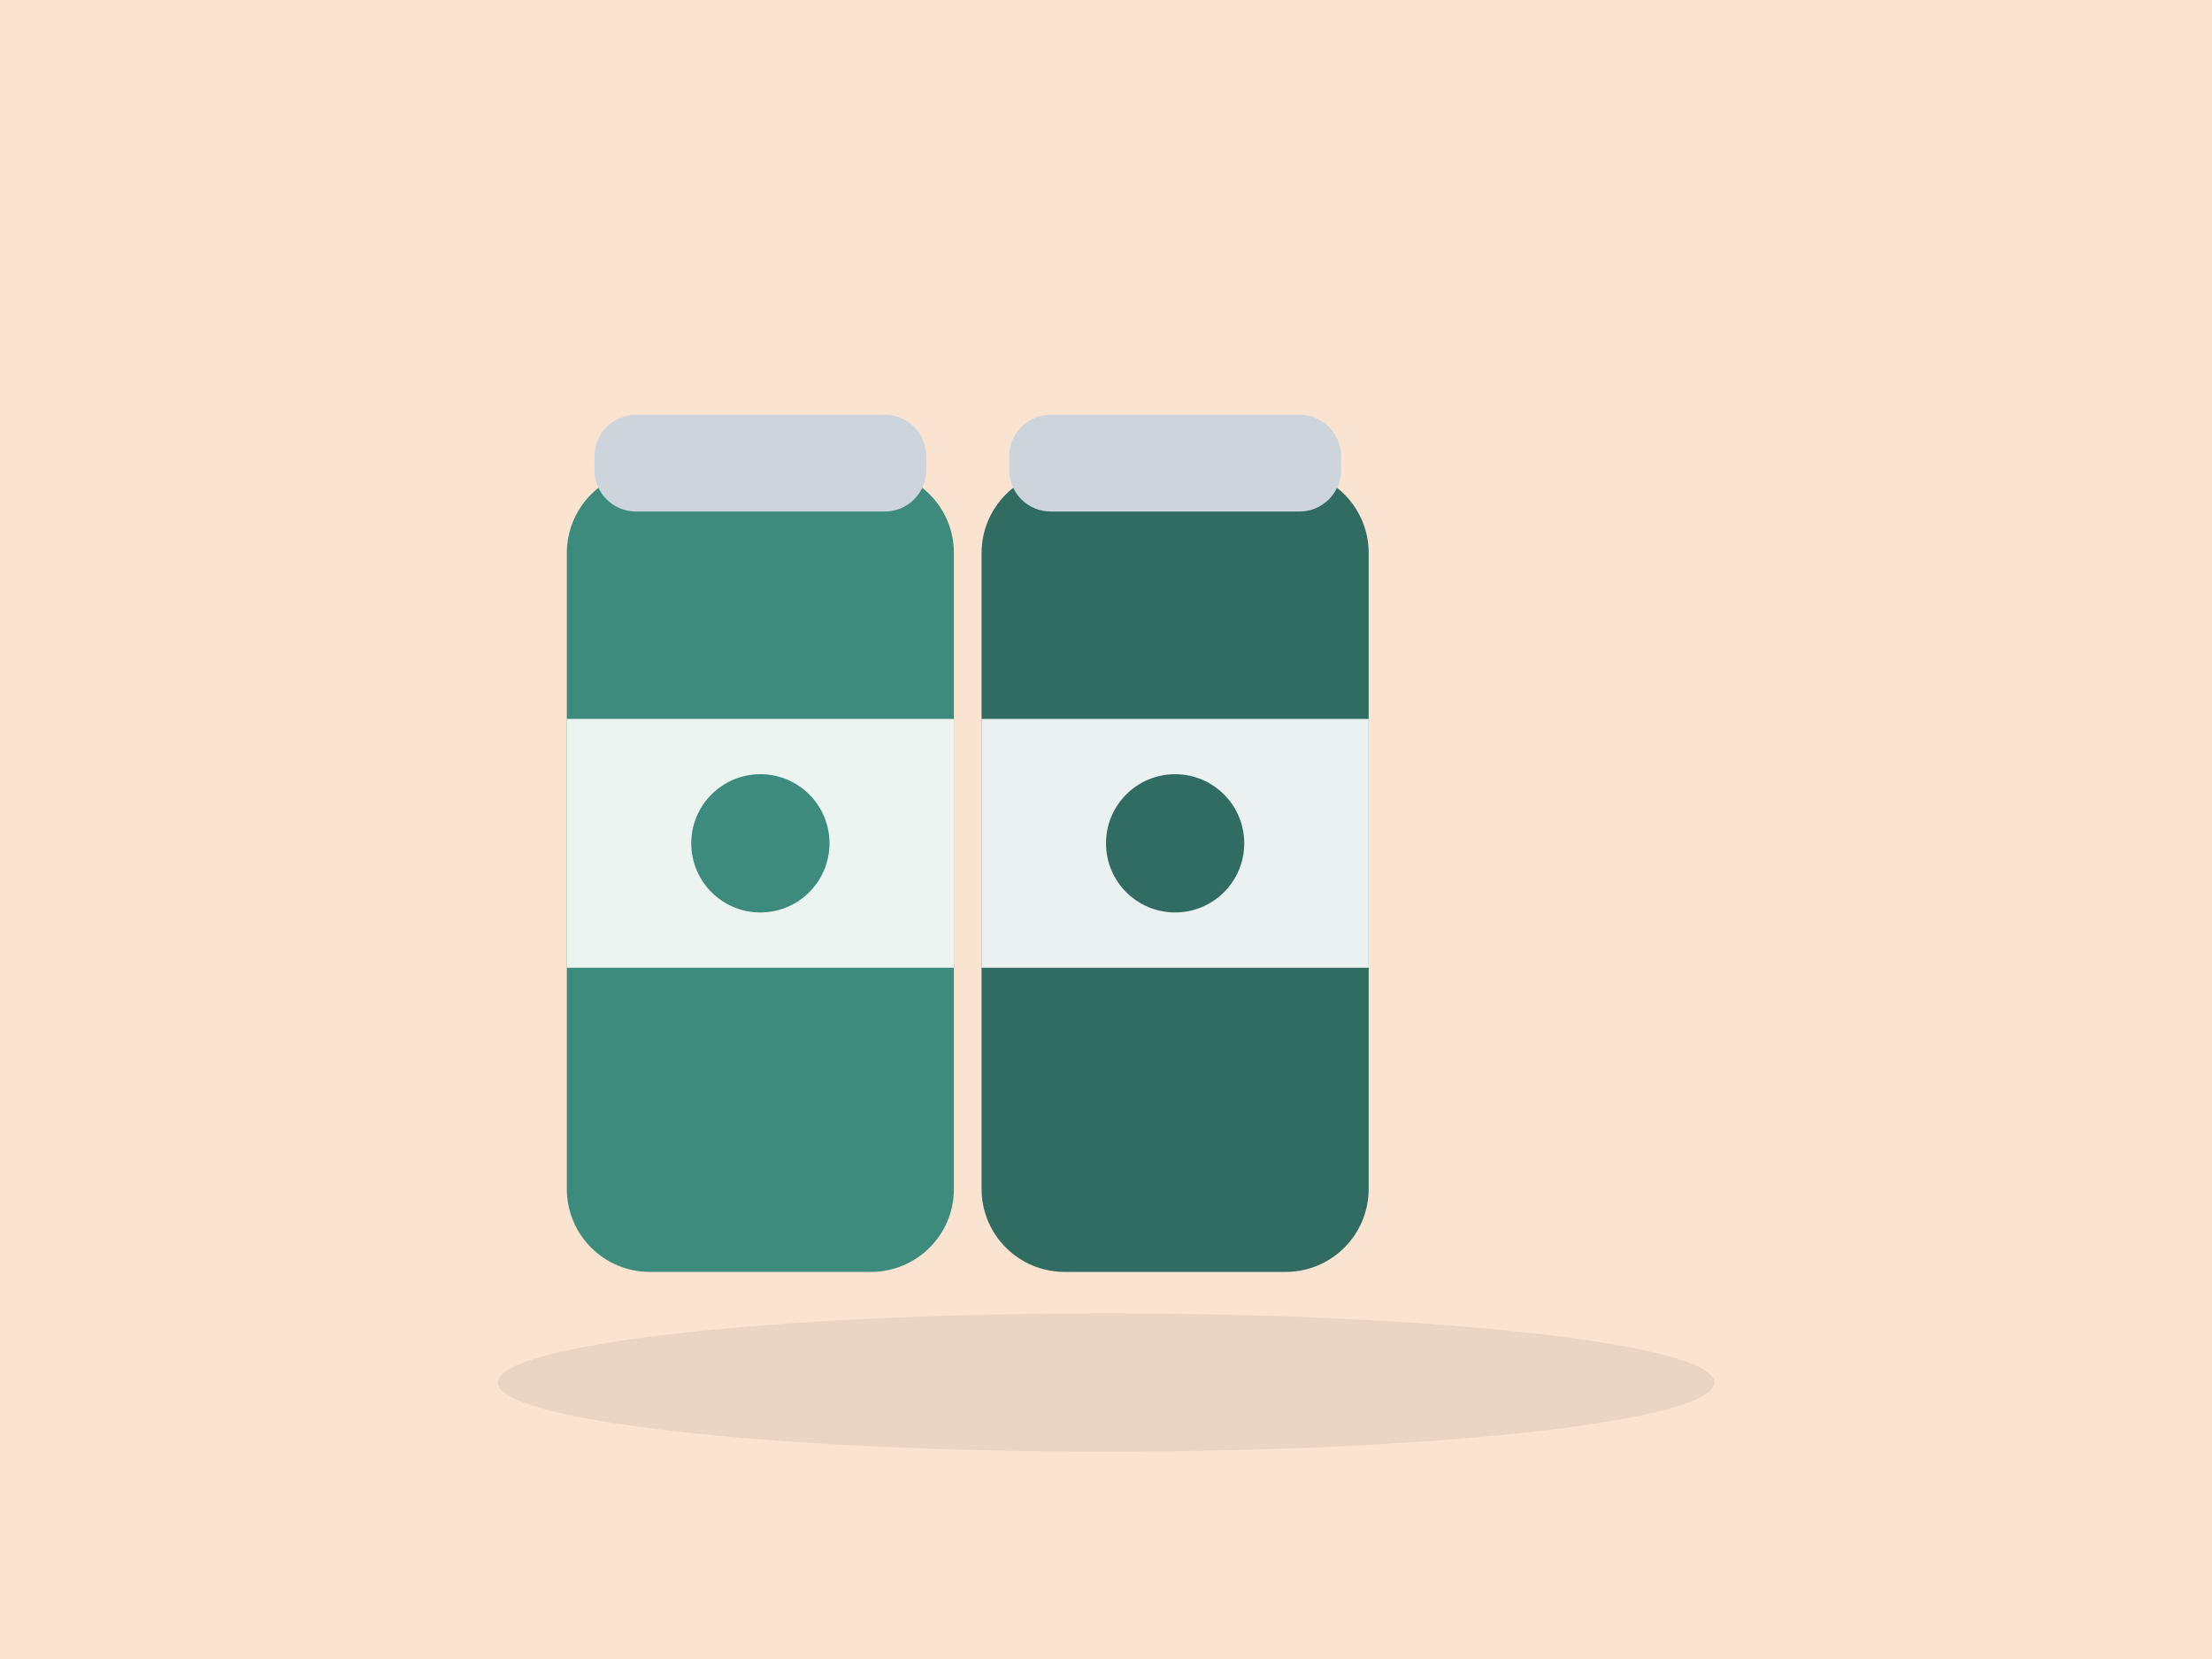
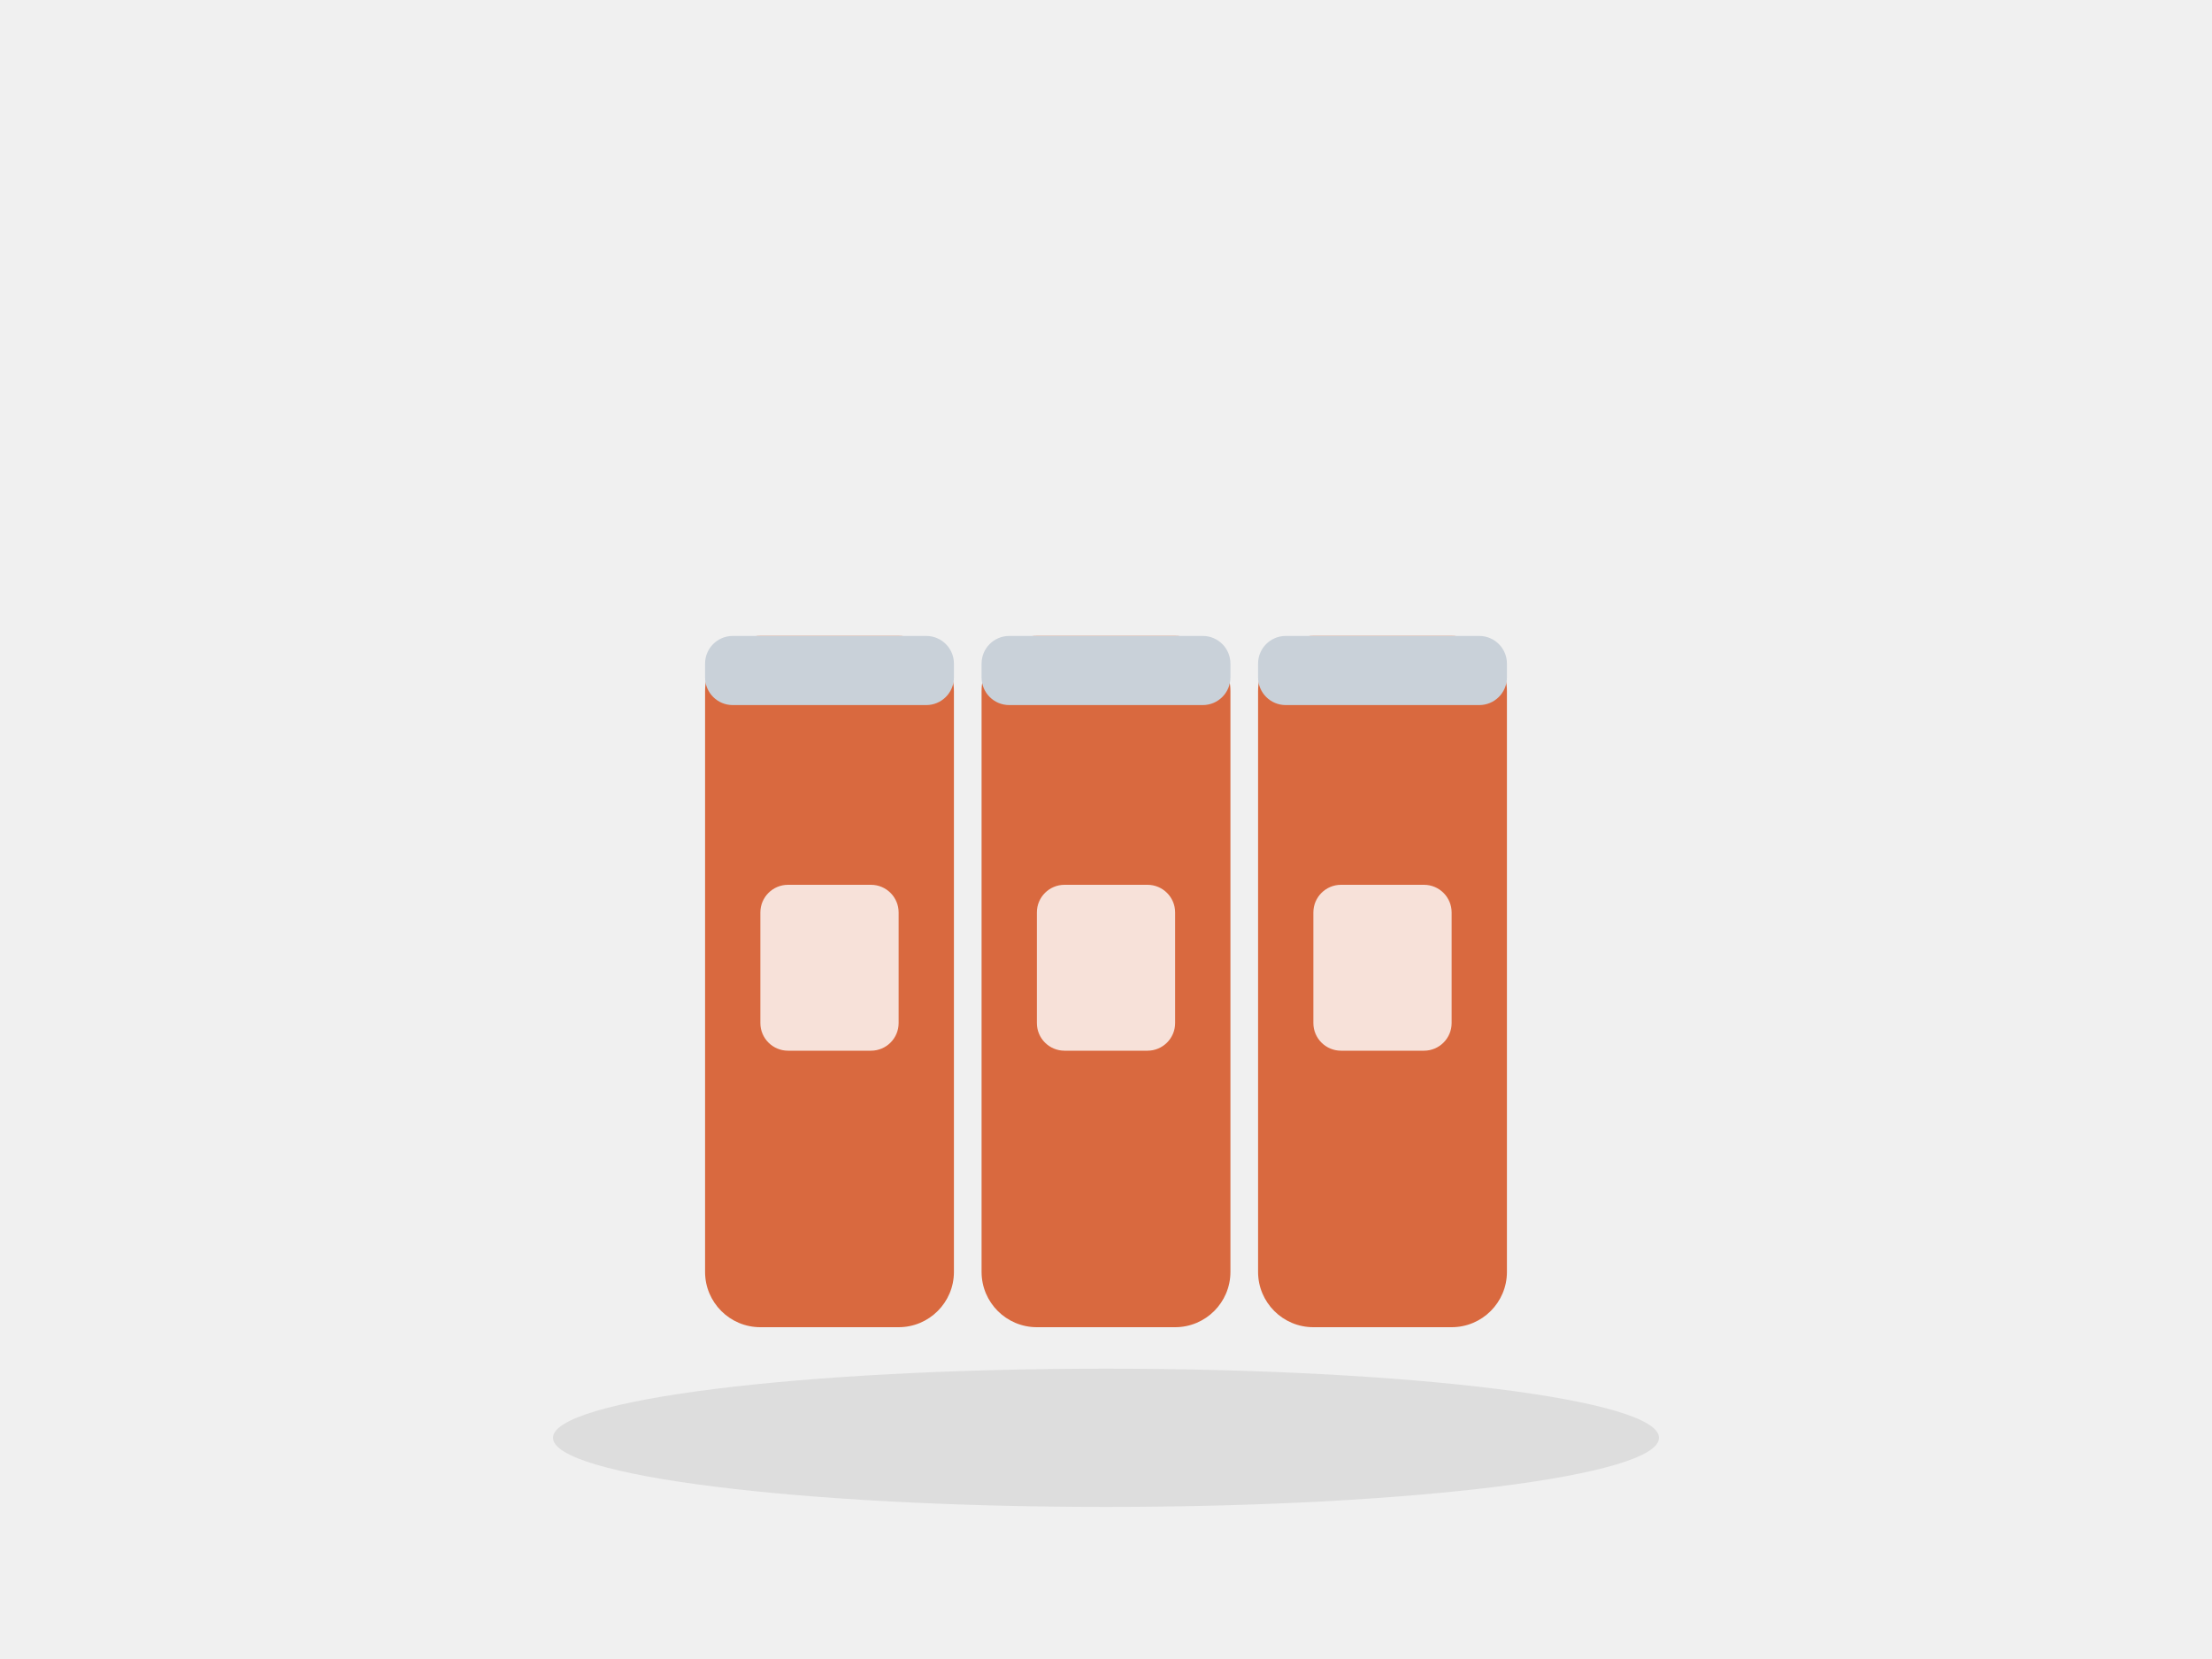
- <svg xmlns="http://www.w3.org/2000/svg" viewBox="0 0 160 120" width="160" height="120" role="img">
-   <rect x="0" y="0" width="160" height="120" rx="0" fill="#FBE3D2" />
-   <ellipse cx="80" cy="100" rx="44" ry="5" fill="#000000" opacity="0.07" />
-   <rect x="41" y="34" width="28" height="58" rx="6" fill="#3D8B7D" />
-   <rect x="43" y="30" width="24" height="7" rx="3" fill="#CDD4DC" />
-   <rect x="41" y="52" width="28" height="18" rx="0" fill="#FFFFFF" opacity="0.9" />
-   <circle cx="55" cy="61" r="5" fill="#3D8B7D" />
-   <rect x="71" y="34" width="28" height="58" rx="6" fill="#306c62" />
-   <rect x="73" y="30" width="24" height="7" rx="3" fill="#CDD4DC" />
-   <rect x="71" y="52" width="28" height="18" rx="0" fill="#FFFFFF" opacity="0.9" />
-   <circle cx="85" cy="61" r="5" fill="#306c62" />
+ <svg xmlns="http://www.w3.org/2000/svg" viewBox="0 0 160 120" width="160" height="120">
+   <ellipse cx="80" cy="104" rx="40" ry="5" fill="#000" opacity="0.08" />
+   <rect x="51" y="46" width="18" height="50" rx="4" fill="#D9693F" />
+   <rect x="51" y="46" width="18" height="5" rx="2" fill="#C9D1D9" />
+   <rect x="55" y="64" width="10" height="12" rx="2" fill="#FFFFFF" opacity="0.8" />
+   <rect x="71" y="46" width="18" height="50" rx="4" fill="#D9693F" />
+   <rect x="71" y="46" width="18" height="5" rx="2" fill="#C9D1D9" />
+   <rect x="75" y="64" width="10" height="12" rx="2" fill="#FFFFFF" opacity="0.8" />
+   <rect x="91" y="46" width="18" height="50" rx="4" fill="#D9693F" />
+   <rect x="91" y="46" width="18" height="5" rx="2" fill="#C9D1D9" />
+   <rect x="95" y="64" width="10" height="12" rx="2" fill="#FFFFFF" opacity="0.8" />
</svg>
